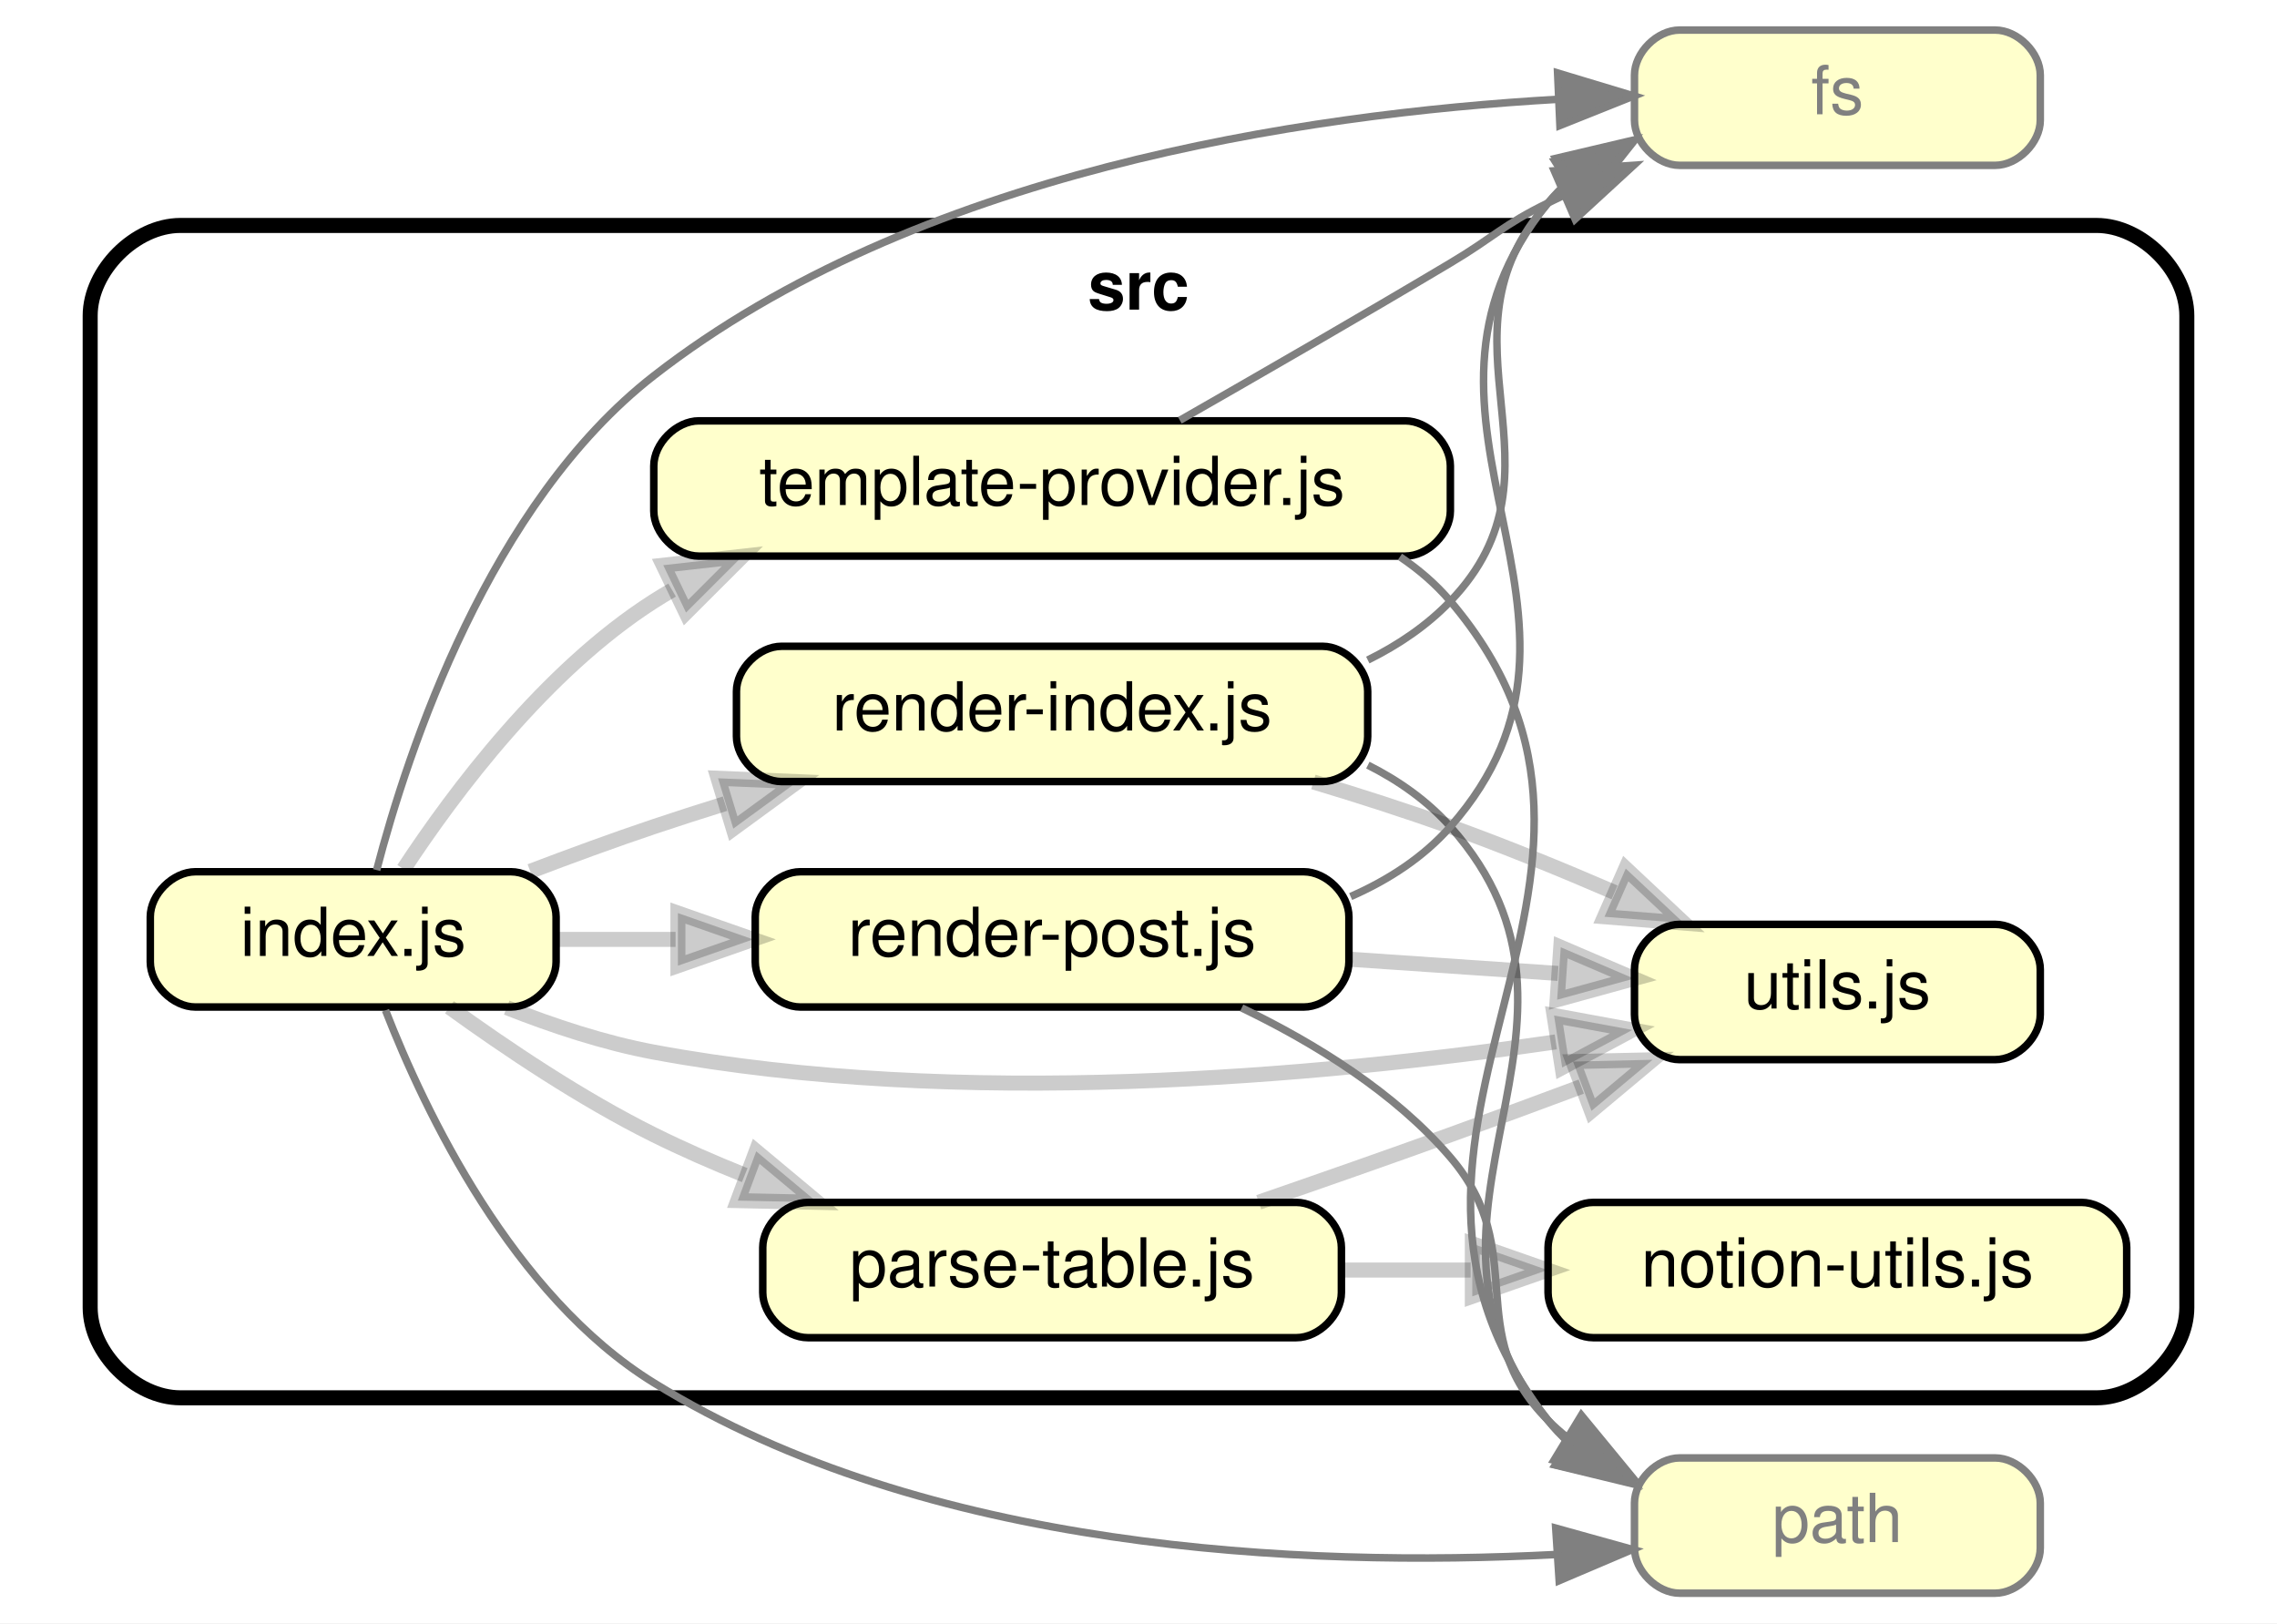
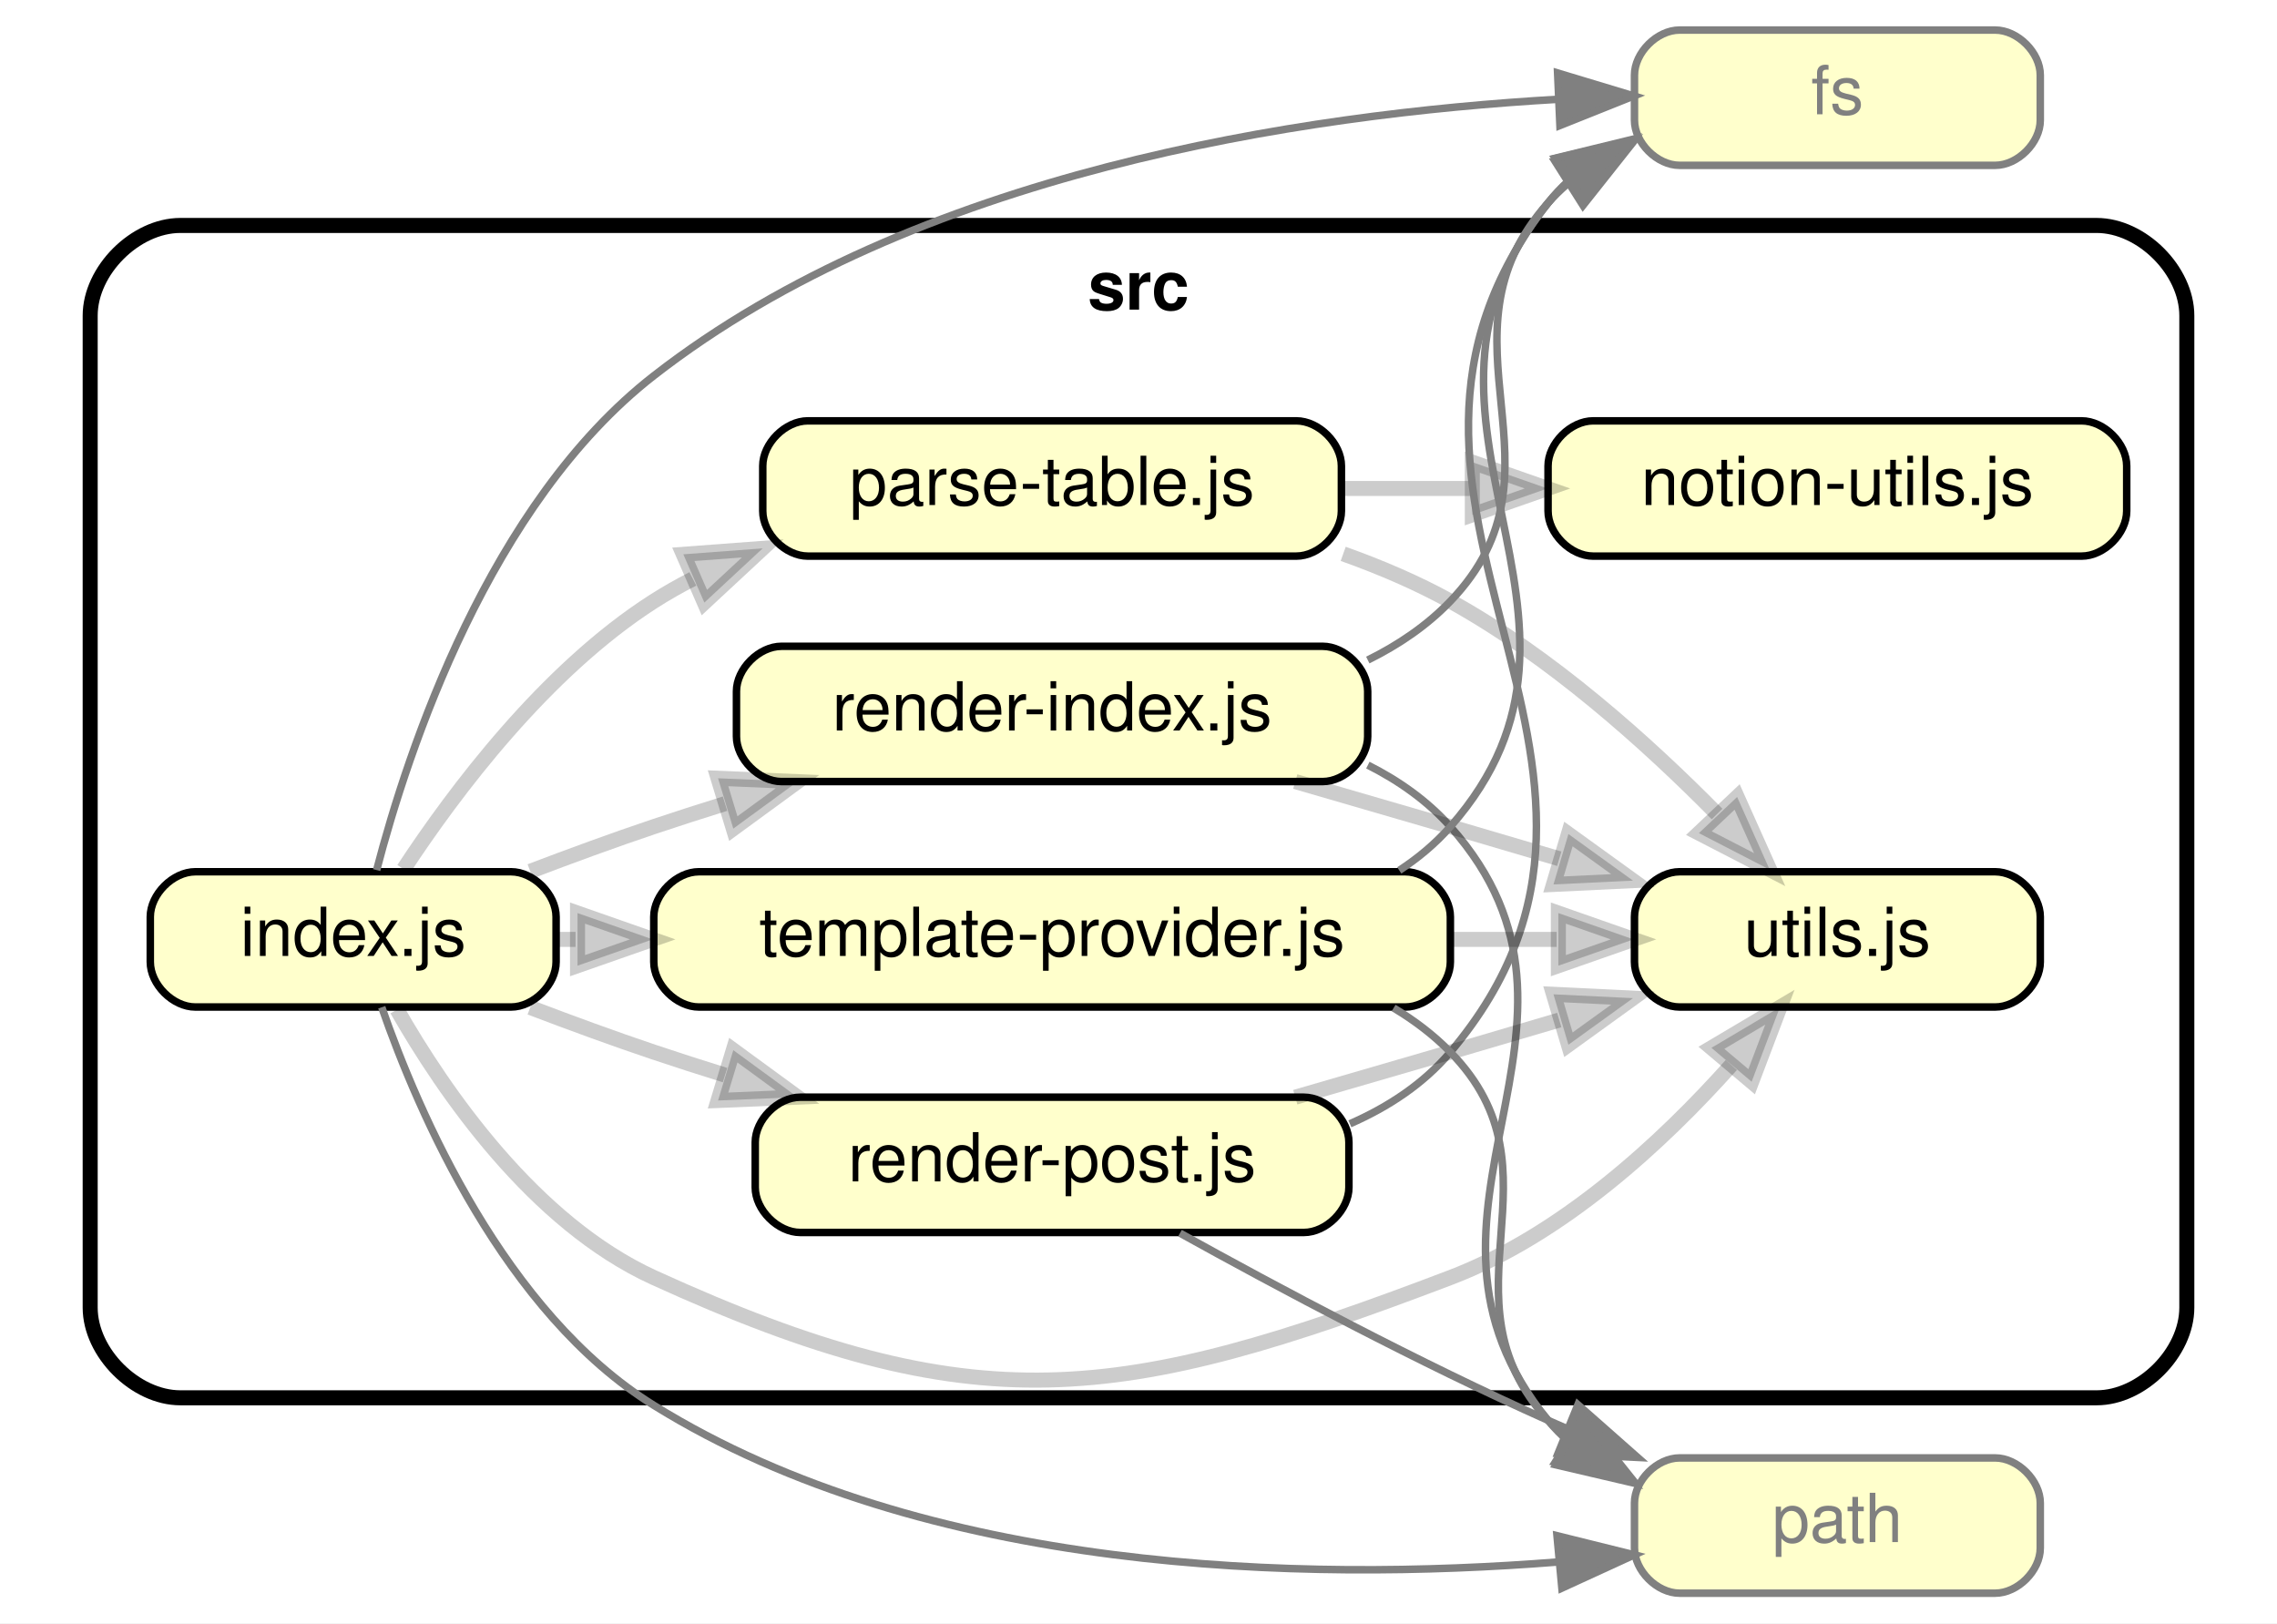
<svg xmlns="http://www.w3.org/2000/svg" xmlns:xlink="http://www.w3.org/1999/xlink" width="303pt" height="216pt" viewBox="0.00 0.00 303.00 216.00">
  <g id="graph0" class="graph" transform="scale(1 1) rotate(0) translate(4 212)">
    <polygon fill="white" stroke="transparent" points="-4,4 -4,-212 299,-212 299,4 -4,4" />
    <g id="clust1" class="cluster">
      <path fill="#ffffff" stroke="black" stroke-width="2" d="M20,-26C20,-26 275,-26 275,-26 281,-26 287,-32 287,-38 287,-38 287,-170 287,-170 287,-176 281,-182 275,-182 275,-182 20,-182 20,-182 14,-182 8,-176 8,-170 8,-170 8,-38 8,-38 8,-32 14,-26 20,-26" />
      <text text-anchor="middle" x="147.5" y="-170.8" font-family="Helvetica,sans-Serif" font-weight="bold" font-size="9.00">src</text>
    </g>
    <g id="node1" class="node">
      <path fill="#ffffcc" stroke="grey" d="M261.5,-208C261.5,-208 219.5,-208 219.5,-208 216.5,-208 213.5,-205 213.5,-202 213.5,-202 213.5,-196 213.5,-196 213.5,-193 216.5,-190 219.5,-190 219.5,-190 261.5,-190 261.5,-190 264.5,-190 267.5,-193 267.5,-196 267.5,-196 267.5,-202 267.5,-202 267.5,-205 264.5,-208 261.5,-208" />
      <text text-anchor="middle" x="240.5" y="-196.8" font-family="Helvetica,sans-Serif" font-size="9.00" fill="grey">fs</text>
    </g>
    <g id="node2" class="node">
      <path fill="#ffffcc" stroke="grey" d="M261.5,-18C261.5,-18 219.5,-18 219.5,-18 216.5,-18 213.5,-15 213.5,-12 213.5,-12 213.5,-6 213.5,-6 213.5,-3 216.5,0 219.5,0 219.5,0 261.5,0 261.5,0 264.5,0 267.5,-3 267.5,-6 267.5,-6 267.5,-12 267.5,-12 267.5,-15 264.5,-18 261.5,-18" />
      <text text-anchor="middle" x="240.5" y="-6.8" font-family="Helvetica,sans-Serif" font-size="9.00" fill="grey">path</text>
    </g>
    <g id="node3" class="node">
      <g id="a_node3">
        <a xlink:href="https://github.com/dragonman225/notablog/tree/master/src/index.js" xlink:title="index.js">
          <path fill="#ffffcc" stroke="black" d="M64,-96C64,-96 22,-96 22,-96 19,-96 16,-93 16,-90 16,-90 16,-84 16,-84 16,-81 19,-78 22,-78 22,-78 64,-78 64,-78 67,-78 70,-81 70,-84 70,-84 70,-90 70,-90 70,-93 67,-96 64,-96" />
          <text text-anchor="middle" x="43" y="-84.8" font-family="Helvetica,sans-Serif" font-size="9.00">index.js</text>
        </a>
      </g>
    </g>
    <g id="edge6" class="edge">
      <path fill="none" stroke="grey" d="M46.12,-96.22C50.29,-112.2 61.12,-144.96 83,-162 117.73,-189.05 169.06,-196.82 203.35,-198.79" />
      <polygon fill="grey" stroke="grey" points="203.27,-202.29 213.41,-199.23 203.58,-195.3 203.27,-202.29" />
    </g>
    <g id="edge7" class="edge">
-       <path fill="none" stroke="grey" d="M47.3,-77.56C52.56,-64.07 64.2,-39.62 83,-28 119.24,-5.6 169.26,-3.41 202.92,-5.14" />
-       <polygon fill="grey" stroke="grey" points="203.02,-8.66 213.23,-5.82 203.48,-1.67 203.02,-8.66" />
+       <path fill="none" stroke="grey" d="M46.8,-77.97C51.67,-63.97 63.12,-37.34 83,-25 119.22,-2.51 169.46,-1.5 203.15,-4.14" />
+       <polygon fill="grey" stroke="grey" points="203.19,-7.65 213.47,-5.1 203.84,-0.68 203.19,-7.65" />
    </g>
    <g id="node5" class="node">
      <g id="a_node5">
        <a xlink:href="https://github.com/dragonman225/notablog/tree/master/src/parse-table.js" xlink:title="parse-table.js">
-           <path fill="#ffffcc" stroke="black" d="M168.5,-52C168.5,-52 103.5,-52 103.5,-52 100.5,-52 97.5,-49 97.5,-46 97.5,-46 97.5,-40 97.5,-40 97.5,-37 100.5,-34 103.5,-34 103.5,-34 168.5,-34 168.5,-34 171.5,-34 174.5,-37 174.5,-40 174.5,-40 174.5,-46 174.5,-46 174.5,-49 171.5,-52 168.5,-52" />
-           <text text-anchor="middle" x="136" y="-40.8" font-family="Helvetica,sans-Serif" font-size="9.00">parse-table.js</text>
+           <path fill="#ffffcc" stroke="black" d="M168.5,-156C168.5,-156 103.5,-156 103.5,-156 100.5,-156 97.5,-153 97.5,-150 97.5,-150 97.5,-144 97.5,-144 97.5,-141 100.5,-138 103.5,-138 103.5,-138 168.5,-138 168.5,-138 171.5,-138 174.5,-141 174.5,-144 174.5,-144 174.5,-150 174.5,-150 174.5,-153 171.5,-156 168.5,-156" />
+           <text text-anchor="middle" x="136" y="-144.8" font-family="Helvetica,sans-Serif" font-size="9.00">parse-table.js</text>
        </a>
      </g>
    </g>
    <g id="edge1" class="edge">
-       <path fill="none" stroke="#000000" stroke-width="2" stroke-opacity="0.2" d="M55.81,-77.97C63.31,-72.54 73.38,-65.77 83,-61 86.85,-59.09 90.95,-57.29 95.1,-55.63" />
-       <polygon fill="#000000" fill-opacity="0.2" stroke="#000000" stroke-width="2" stroke-opacity="0.2" points="96.63,-58.8 104.77,-52.01 94.18,-52.24 96.63,-58.8" />
+       <path fill="none" stroke="#000000" stroke-width="2" stroke-opacity="0.2" d="M49.71,-96.35C56.43,-106.58 68.54,-122.76 83,-132 84.66,-133.06 86.4,-134.05 88.2,-134.97" />
+       <polygon fill="#000000" fill-opacity="0.2" stroke="#000000" stroke-width="2" stroke-opacity="0.2" points="86.93,-138.24 97.49,-139.03 89.73,-131.82 86.93,-138.24" />
    </g>
    <g id="node6" class="node">
      <g id="a_node6">
        <a xlink:href="https://github.com/dragonman225/notablog/tree/master/src/render-index.js" xlink:title="render-index.js">
          <path fill="#ffffcc" stroke="black" d="M172,-126C172,-126 100,-126 100,-126 97,-126 94,-123 94,-120 94,-120 94,-114 94,-114 94,-111 97,-108 100,-108 100,-108 172,-108 172,-108 175,-108 178,-111 178,-114 178,-114 178,-120 178,-120 178,-123 175,-126 172,-126" />
          <text text-anchor="middle" x="136" y="-114.8" font-family="Helvetica,sans-Serif" font-size="9.00">render-index.js</text>
        </a>
      </g>
    </g>
    <g id="edge2" class="edge">
      <path fill="none" stroke="#000000" stroke-width="2" stroke-opacity="0.2" d="M66.56,-96.06C71.92,-98.1 77.64,-100.2 83,-102 86.07,-103.03 89.26,-104.06 92.48,-105.06" />
      <polygon fill="#000000" fill-opacity="0.2" stroke="#000000" stroke-width="2" stroke-opacity="0.2" points="91.55,-108.44 102.13,-107.99 93.58,-101.74 91.55,-108.44" />
    </g>
    <g id="node7" class="node">
      <g id="a_node7">
        <a xlink:href="https://github.com/dragonman225/notablog/tree/master/src/render-post.js" xlink:title="render-post.js">
-           <path fill="#ffffcc" stroke="black" d="M169.5,-96C169.5,-96 102.5,-96 102.5,-96 99.5,-96 96.5,-93 96.5,-90 96.5,-90 96.5,-84 96.5,-84 96.5,-81 99.5,-78 102.5,-78 102.5,-78 169.5,-78 169.5,-78 172.5,-78 175.5,-81 175.5,-84 175.5,-84 175.5,-90 175.5,-90 175.5,-93 172.5,-96 169.5,-96" />
-           <text text-anchor="middle" x="136" y="-84.8" font-family="Helvetica,sans-Serif" font-size="9.00">render-post.js</text>
+           <path fill="#ffffcc" stroke="black" d="M169.5,-66C169.5,-66 102.5,-66 102.5,-66 99.5,-66 96.5,-63 96.5,-60 96.5,-60 96.5,-54 96.5,-54 96.5,-51 99.5,-48 102.5,-48 102.5,-48 169.5,-48 169.5,-48 172.5,-48 175.5,-51 175.5,-54 175.5,-54 175.5,-60 175.5,-60 175.5,-63 172.5,-66 169.5,-66" />
+           <text text-anchor="middle" x="136" y="-54.8" font-family="Helvetica,sans-Serif" font-size="9.00">render-post.js</text>
        </a>
      </g>
    </g>
    <g id="edge3" class="edge">
-       <path fill="none" stroke="#000000" stroke-width="2" stroke-opacity="0.2" d="M70.32,-87C75.25,-87 80.54,-87 85.9,-87" />
-       <polygon fill="#000000" fill-opacity="0.2" stroke="#000000" stroke-width="2" stroke-opacity="0.2" points="86.21,-90.5 96.21,-87 86.21,-83.5 86.21,-90.5" />
+       <path fill="none" stroke="#000000" stroke-width="2" stroke-opacity="0.2" d="M66.56,-77.94C71.92,-75.9 77.64,-73.8 83,-72 86.07,-70.97 89.26,-69.94 92.48,-68.94" />
+       <polygon fill="#000000" fill-opacity="0.2" stroke="#000000" stroke-width="2" stroke-opacity="0.2" points="93.58,-72.26 102.13,-66.01 91.55,-65.56 93.58,-72.26" />
    </g>
    <g id="node8" class="node">
      <g id="a_node8">
        <a xlink:href="https://github.com/dragonman225/notablog/tree/master/src/template-provider.js" xlink:title="template-provider.js">
-           <path fill="#ffffcc" stroke="black" d="M183,-156C183,-156 89,-156 89,-156 86,-156 83,-153 83,-150 83,-150 83,-144 83,-144 83,-141 86,-138 89,-138 89,-138 183,-138 183,-138 186,-138 189,-141 189,-144 189,-144 189,-150 189,-150 189,-153 186,-156 183,-156" />
-           <text text-anchor="middle" x="136" y="-144.8" font-family="Helvetica,sans-Serif" font-size="9.00">template-provider.js</text>
+           <path fill="#ffffcc" stroke="black" d="M183,-96C183,-96 89,-96 89,-96 86,-96 83,-93 83,-90 83,-90 83,-84 83,-84 83,-81 86,-78 89,-78 89,-78 183,-78 183,-78 186,-78 189,-81 189,-84 189,-84 189,-90 189,-90 189,-93 186,-96 183,-96" />
+           <text text-anchor="middle" x="136" y="-84.8" font-family="Helvetica,sans-Serif" font-size="9.00">template-provider.js</text>
        </a>
      </g>
    </g>
    <g id="edge4" class="edge">
-       <path fill="none" stroke="#000000" stroke-width="2" stroke-opacity="0.2" d="M49.71,-96.35C56.43,-106.58 68.54,-122.76 83,-132 83.8,-132.51 84.61,-133 85.44,-133.48" />
-       <polygon fill="#000000" fill-opacity="0.2" stroke="#000000" stroke-width="2" stroke-opacity="0.2" points="84.26,-136.79 94.79,-137.98 87.29,-130.49 84.26,-136.79" />
+       <path fill="none" stroke="#000000" stroke-width="2" stroke-opacity="0.2" d="M70.32,-87C71.07,-87 71.83,-87 72.59,-87" />
+       <polygon fill="#000000" fill-opacity="0.2" stroke="#000000" stroke-width="2" stroke-opacity="0.2" points="72.85,-90.5 82.85,-87 72.85,-83.5 72.85,-90.5" />
    </g>
    <g id="node9" class="node">
      <g id="a_node9">
        <a xlink:href="https://github.com/dragonman225/notablog/tree/master/src/utils.js" xlink:title="utils.js">
-           <path fill="#ffffcc" stroke="black" d="M261.5,-89C261.5,-89 219.5,-89 219.5,-89 216.5,-89 213.5,-86 213.5,-83 213.5,-83 213.5,-77 213.5,-77 213.5,-74 216.5,-71 219.5,-71 219.5,-71 261.5,-71 261.5,-71 264.5,-71 267.5,-74 267.5,-77 267.5,-77 267.5,-83 267.5,-83 267.5,-86 264.5,-89 261.5,-89" />
-           <text text-anchor="middle" x="240.5" y="-77.8" font-family="Helvetica,sans-Serif" font-size="9.00">utils.js</text>
+           <path fill="#ffffcc" stroke="black" d="M261.5,-96C261.5,-96 219.5,-96 219.5,-96 216.5,-96 213.5,-93 213.5,-90 213.5,-90 213.5,-84 213.5,-84 213.5,-81 216.5,-78 219.5,-78 219.5,-78 261.5,-78 261.5,-78 264.5,-78 267.5,-81 267.5,-84 267.5,-84 267.5,-90 267.5,-90 267.5,-93 264.5,-96 261.5,-96" />
+           <text text-anchor="middle" x="240.5" y="-84.8" font-family="Helvetica,sans-Serif" font-size="9.00">utils.js</text>
        </a>
      </g>
    </g>
    <g id="edge5" class="edge">
-       <path fill="none" stroke="#000000" stroke-width="2" stroke-opacity="0.2" d="M63.43,-77.92C69.56,-75.5 76.44,-73.22 83,-72 123.61,-64.46 171.1,-68.68 203.03,-73.36" />
-       <polygon fill="#000000" fill-opacity="0.2" stroke="#000000" stroke-width="2" stroke-opacity="0.2" points="202.8,-76.87 213.22,-74.95 203.88,-69.95 202.8,-76.87" />
+       <path fill="none" stroke="#000000" stroke-width="2" stroke-opacity="0.2" d="M48.83,-77.65C55.06,-66.75 67.01,-49.3 83,-42 125.85,-22.43 144.97,-25.23 189,-42 203.89,-47.67 217.19,-59.98 226.39,-70.29" />
+       <polygon fill="#000000" fill-opacity="0.2" stroke="#000000" stroke-width="2" stroke-opacity="0.2" points="223.74,-72.57 232.85,-77.97 229.09,-68.06 223.74,-72.57" />
    </g>
    <g id="node4" class="node">
      <g id="a_node4">
        <a xlink:href="https://github.com/dragonman225/notablog/tree/master/src/notion-utils.js" xlink:title="notion-utils.js">
-           <path fill="#ffffcc" stroke="black" d="M273,-52C273,-52 208,-52 208,-52 205,-52 202,-49 202,-46 202,-46 202,-40 202,-40 202,-37 205,-34 208,-34 208,-34 273,-34 273,-34 276,-34 279,-37 279,-40 279,-40 279,-46 279,-46 279,-49 276,-52 273,-52" />
-           <text text-anchor="middle" x="240.5" y="-40.8" font-family="Helvetica,sans-Serif" font-size="9.00">notion-utils.js</text>
+           <path fill="#ffffcc" stroke="black" d="M273,-156C273,-156 208,-156 208,-156 205,-156 202,-153 202,-150 202,-150 202,-144 202,-144 202,-141 205,-138 208,-138 208,-138 273,-138 273,-138 276,-138 279,-141 279,-144 279,-144 279,-150 279,-150 279,-153 276,-156 273,-156" />
+           <text text-anchor="middle" x="240.5" y="-144.8" font-family="Helvetica,sans-Serif" font-size="9.00">notion-utils.js</text>
        </a>
      </g>
    </g>
    <g id="edge8" class="edge">
-       <path fill="none" stroke="#000000" stroke-width="2" stroke-opacity="0.2" d="M174.59,-43C180.16,-43 185.96,-43 191.7,-43" />
-       <polygon fill="#000000" fill-opacity="0.2" stroke="#000000" stroke-width="2" stroke-opacity="0.2" points="191.92,-46.5 201.92,-43 191.92,-39.5 191.92,-46.5" />
+       <path fill="none" stroke="#000000" stroke-width="2" stroke-opacity="0.2" d="M174.59,-147C180.16,-147 185.96,-147 191.7,-147" />
+       <polygon fill="#000000" fill-opacity="0.2" stroke="#000000" stroke-width="2" stroke-opacity="0.2" points="191.92,-150.5 201.92,-147 191.92,-143.5 191.92,-150.5" />
    </g>
    <g id="edge9" class="edge">
-       <path fill="none" stroke="#000000" stroke-width="2" stroke-opacity="0.2" d="M163.5,-52.02C171.69,-54.85 180.73,-58.01 189,-61 194.64,-63.04 200.63,-65.25 206.42,-67.41" />
-       <polygon fill="#000000" fill-opacity="0.2" stroke="#000000" stroke-width="2" stroke-opacity="0.2" points="205.32,-70.74 215.91,-70.98 207.78,-64.18 205.32,-70.74" />
+       <path fill="none" stroke="#000000" stroke-width="2" stroke-opacity="0.2" d="M174.74,-138.3C179.68,-136.54 184.56,-134.45 189,-132 202.33,-124.64 215.12,-113.19 224.49,-103.68" />
+       <polygon fill="#000000" fill-opacity="0.2" stroke="#000000" stroke-width="2" stroke-opacity="0.2" points="227.16,-105.95 231.49,-96.28 222.07,-101.14 227.16,-105.95" />
    </g>
    <g id="edge11" class="edge">
      <path fill="none" stroke="grey" d="M178.01,-124.17C182.1,-126.19 185.88,-128.75 189,-132 205.8,-149.49 185.88,-166.88 202,-185 202.76,-185.86 203.58,-186.66 204.45,-187.42" />
      <polygon fill="grey" stroke="grey" points="202.91,-190.58 213.23,-192.97 206.65,-184.67 202.91,-190.58" />
    </g>
    <g id="edge12" class="edge">
      <path fill="none" stroke="grey" d="M178.02,-110.19C182.15,-108.11 185.94,-105.44 189,-102 212.64,-75.4 179.4,-50.48 202,-23 202.84,-21.97 203.77,-21.02 204.77,-20.14" />
      <polygon fill="grey" stroke="grey" points="206.83,-22.98 213.39,-14.66 203.07,-17.07 206.83,-22.98" />
    </g>
    <g id="edge10" class="edge">
-       <path fill="none" stroke="#000000" stroke-width="2" stroke-opacity="0.2" d="M170.77,-107.95C176.88,-106.12 183.17,-104.1 189,-102 196.18,-99.41 203.78,-96.31 210.85,-93.25" />
-       <polygon fill="#000000" fill-opacity="0.2" stroke="#000000" stroke-width="2" stroke-opacity="0.2" points="212.34,-96.42 220.07,-89.17 209.51,-90.01 212.34,-96.42" />
+       <path fill="none" stroke="#000000" stroke-width="2" stroke-opacity="0.2" d="M168.36,-108C175.17,-106.03 182.33,-103.95 189,-102 193.69,-100.63 198.62,-99.17 203.49,-97.73" />
+       <polygon fill="#000000" fill-opacity="0.2" stroke="#000000" stroke-width="2" stroke-opacity="0.2" points="204.71,-101.02 213.3,-94.82 202.72,-94.31 204.71,-101.02" />
    </g>
    <g id="edge14" class="edge">
-       <path fill="none" stroke="grey" d="M175.73,-92.7C180.76,-94.91 185.4,-97.91 189,-102 213.7,-130.01 178.39,-156.07 202,-185 202.84,-186.03 203.76,-186.98 204.75,-187.87" />
+       <path fill="none" stroke="grey" d="M175.63,-62.46C180.73,-64.69 185.42,-67.77 189,-72 221.65,-110.59 170.84,-145.19 202,-185 202.82,-186.05 203.73,-187.02 204.7,-187.91" />
+       <polygon fill="grey" stroke="grey" points="202.95,-190.95 213.24,-193.46 206.76,-185.08 202.95,-190.95" />
+     </g>
+     <g id="edge15" class="edge">
+       <path fill="none" stroke="grey" d="M153.02,-47.91C166.01,-40.71 184.9,-30.63 202,-23 202.83,-22.63 203.68,-22.26 204.53,-21.89" />
+       <polygon fill="grey" stroke="grey" points="205.97,-25.08 213.91,-18.07 203.33,-18.6 205.97,-25.08" />
+     </g>
+     <g id="edge13" class="edge">
+       <path fill="none" stroke="#000000" stroke-width="2" stroke-opacity="0.2" d="M168.36,-66C175.17,-67.97 182.33,-70.05 189,-72 193.69,-73.37 198.62,-74.83 203.49,-76.27" />
+       <polygon fill="#000000" fill-opacity="0.2" stroke="#000000" stroke-width="2" stroke-opacity="0.2" points="202.72,-79.69 213.3,-79.18 204.71,-72.98 202.72,-79.69" />
+     </g>
+     <g id="edge17" class="edge">
+       <path fill="none" stroke="grey" d="M182.2,-96.18C184.71,-97.82 187.01,-99.74 189,-102 213.7,-130.01 178.39,-156.07 202,-185 202.84,-186.03 203.76,-186.98 204.75,-187.87" />
      <polygon fill="grey" stroke="grey" points="203.05,-190.93 213.37,-193.36 206.82,-185.03 203.05,-190.93" />
    </g>
-     <g id="edge15" class="edge">
-       <path fill="none" stroke="grey" d="M161.23,-77.88C170.96,-73.2 181.6,-66.63 189,-58 199.8,-45.4 190.28,-34.74 202,-23 202.79,-22.21 203.62,-21.47 204.49,-20.77" />
-       <polygon fill="grey" stroke="grey" points="206.43,-23.68 213.16,-15.5 202.8,-17.7 206.43,-23.68" />
-     </g>
-     <g id="edge13" class="edge">
-       <path fill="none" stroke="#000000" stroke-width="2" stroke-opacity="0.2" d="M175.75,-84.35C184.8,-83.74 194.4,-83.08 203.32,-82.47" />
-       <polygon fill="#000000" fill-opacity="0.2" stroke="#000000" stroke-width="2" stroke-opacity="0.2" points="203.69,-85.95 213.43,-81.78 203.21,-78.97 203.69,-85.95" />
+     <g id="edge18" class="edge">
+       <path fill="none" stroke="grey" d="M181.45,-77.87C184.21,-76.22 186.77,-74.28 189,-72 204.76,-55.9 186.87,-39.69 202,-23 202.77,-22.15 203.6,-21.35 204.47,-20.6" />
+       <polygon fill="grey" stroke="grey" points="206.67,-23.35 213.28,-15.07 202.95,-17.42 206.67,-23.35" />
    </g>
    <g id="edge16" class="edge">
-       <path fill="none" stroke="grey" d="M153,-156.07C163.32,-161.97 177,-169.85 189,-177 194.83,-180.47 195.9,-182.02 202,-185 202.68,-185.33 203.37,-185.66 204.06,-185.99" />
-       <polygon fill="grey" stroke="grey" points="202.83,-189.27 213.4,-190.01 205.6,-182.84 202.83,-189.27" />
-     </g>
-     <g id="edge17" class="edge">
-       <path fill="none" stroke="grey" d="M182.29,-137.91C184.78,-136.24 187.05,-134.29 189,-132 220.59,-94.82 171.85,-61.36 202,-23 202.82,-21.96 203.73,-20.99 204.71,-20.09" />
-       <polygon fill="grey" stroke="grey" points="206.77,-22.93 213.26,-14.55 202.96,-17.05 206.77,-22.93" />
+       <path fill="none" stroke="#000000" stroke-width="2" stroke-opacity="0.2" d="M189.15,-87C193.88,-87 198.6,-87 203.15,-87" />
+       <polygon fill="#000000" fill-opacity="0.2" stroke="#000000" stroke-width="2" stroke-opacity="0.2" points="203.37,-90.5 213.37,-87 203.37,-83.5 203.37,-90.5" />
    </g>
  </g>
</svg>
